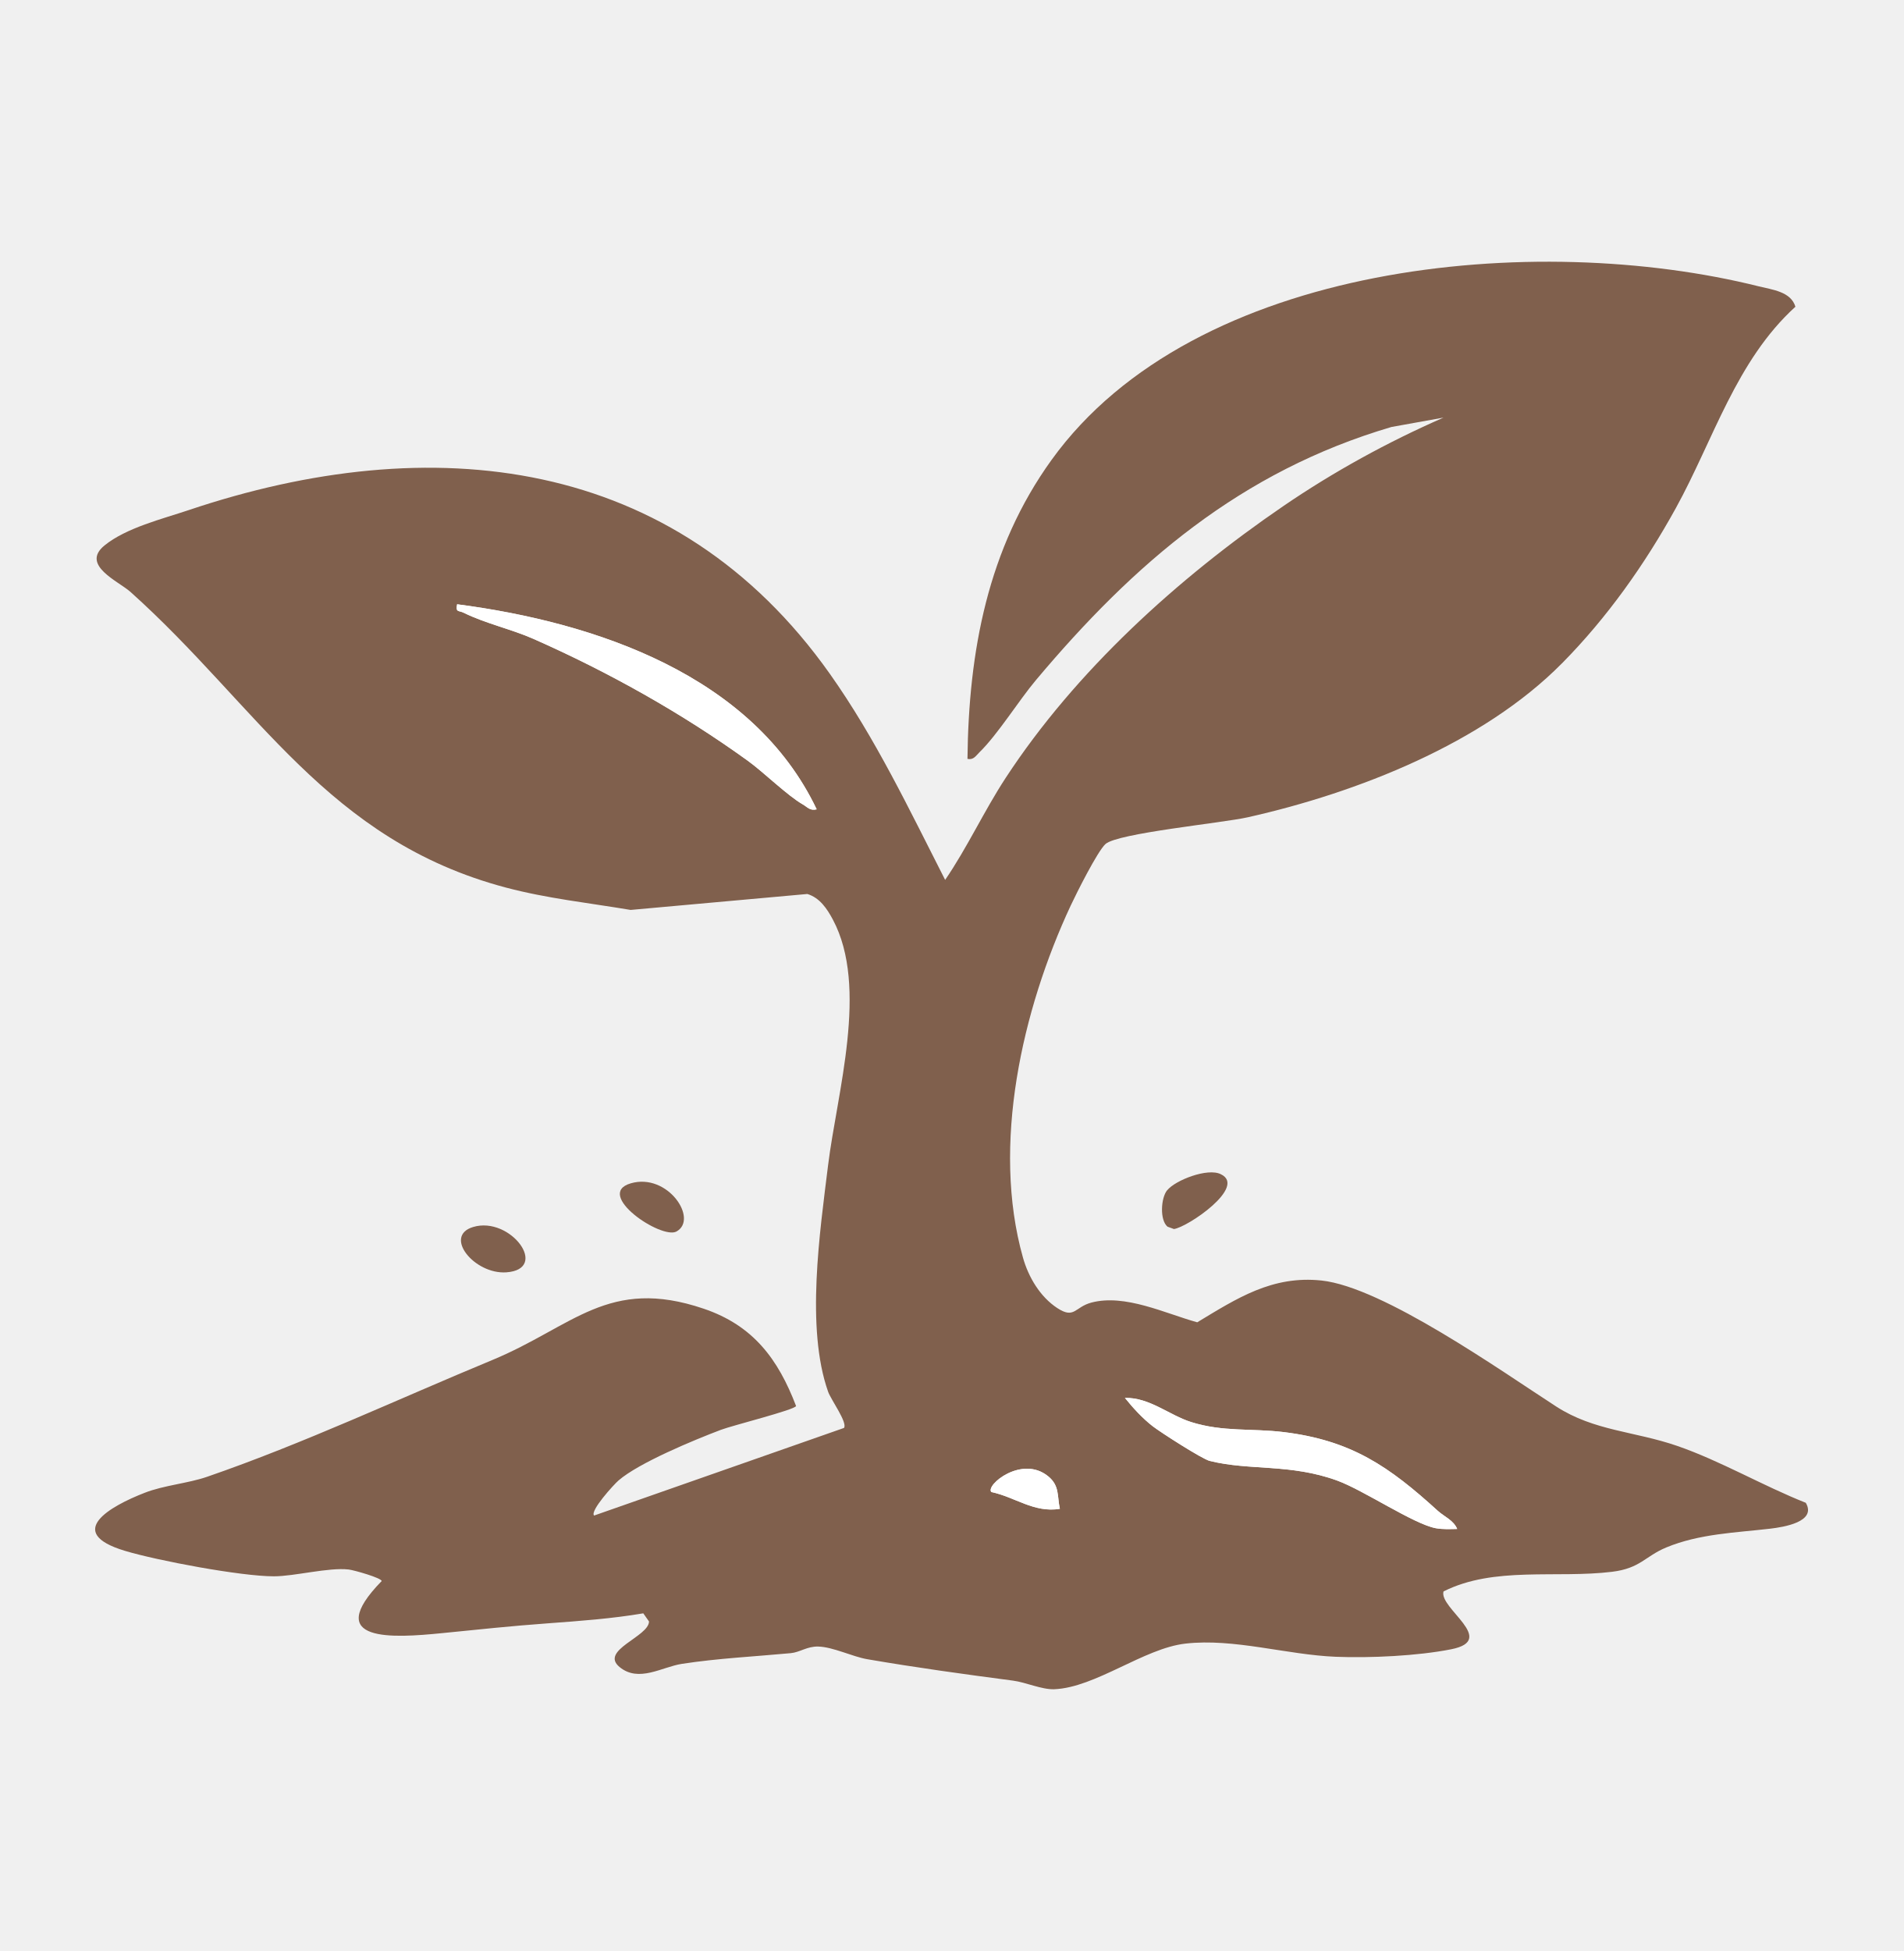
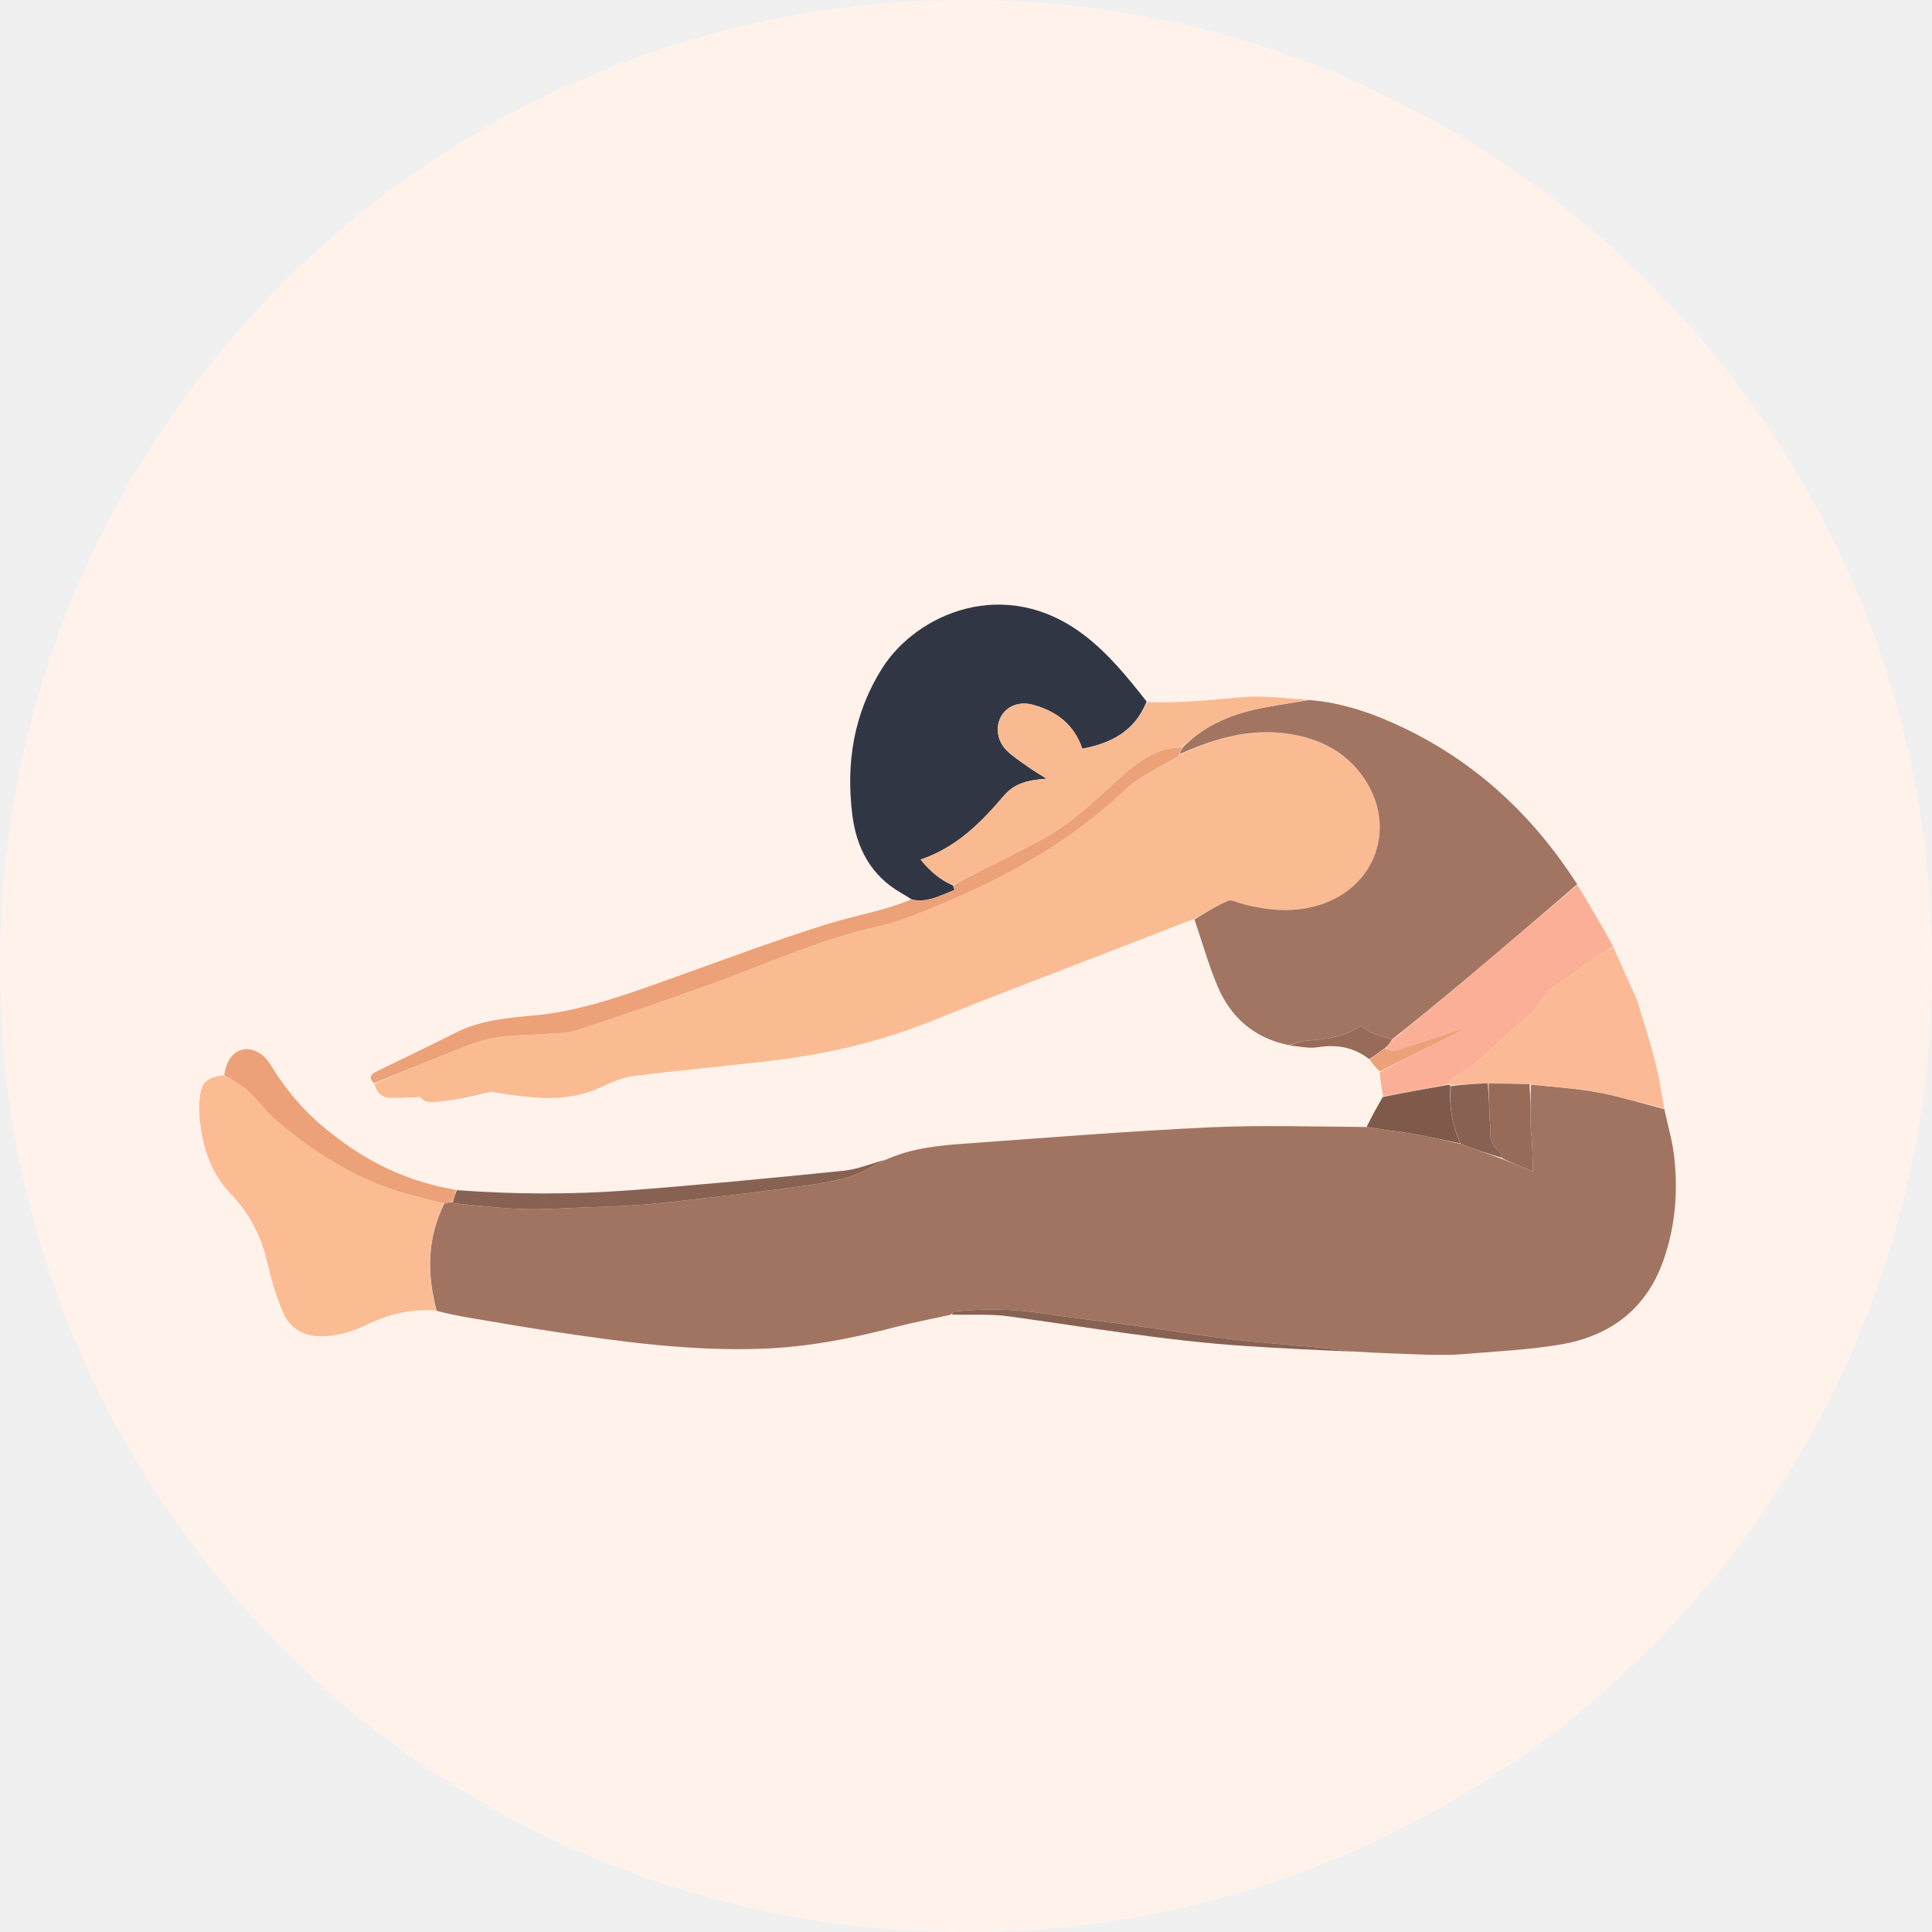
- <svg xmlns="http://www.w3.org/2000/svg" width="40" height="41" viewBox="0 0 40 41" fill="none">
-   <path d="M24.529 25.015C24.699 24.803 25.38 24.536 25.658 24.676C26.21 24.939 24.966 25.786 24.673 25.828L24.538 25.779C24.371 25.64 24.398 25.177 24.528 25.015H24.529Z" fill="#80604D" />
-   <path d="M9.944 25.785C10.728 25.55 11.559 26.673 10.641 26.738C9.971 26.784 9.31 25.975 9.944 25.785Z" fill="#80604D" />
-   <path d="M13.255 24.868C14.034 24.639 14.685 25.622 14.217 25.88C13.9 26.053 12.482 25.095 13.255 24.868Z" fill="#80604D" />
-   <path d="M32.827 13.94C31.167 15.621 28.529 16.658 26.225 17.175C25.682 17.297 23.49 17.508 23.234 17.737C23.066 17.888 22.621 18.777 22.502 19.032C21.481 21.22 20.834 24.068 21.499 26.427C21.614 26.837 21.859 27.252 22.221 27.489C22.583 27.726 22.587 27.467 22.936 27.374C23.645 27.186 24.487 27.601 25.162 27.788C25.995 27.285 26.737 26.8 27.774 26.91C29.067 27.048 31.544 28.806 32.707 29.558C33.504 30.073 34.352 30.076 35.248 30.385C36.153 30.697 37.057 31.227 37.952 31.581C38.187 31.983 37.482 32.092 37.204 32.125C36.477 32.21 35.713 32.231 35.016 32.521C34.571 32.707 34.476 32.958 33.88 33.031C32.717 33.174 31.398 32.909 30.338 33.444C30.238 33.798 31.484 34.464 30.5 34.659C29.797 34.799 28.794 34.846 28.075 34.817C27.048 34.776 25.933 34.424 24.915 34.54C24.04 34.639 23.023 35.465 22.156 35.499C21.893 35.508 21.561 35.354 21.295 35.319C20.279 35.185 19.248 35.044 18.227 34.868C17.916 34.815 17.509 34.61 17.196 34.602C16.962 34.596 16.812 34.723 16.618 34.741C15.859 34.812 15.087 34.849 14.329 34.966C13.911 35.031 13.424 35.365 13.021 35.032C12.595 34.68 13.637 34.396 13.64 34.075L13.52 33.904C12.86 34.016 12.183 34.065 11.516 34.114C10.754 34.169 10.051 34.244 9.282 34.321C8.273 34.421 6.754 34.527 8.021 33.226C8.021 33.161 7.44 32.996 7.329 32.983C6.908 32.934 6.192 33.126 5.755 33.126C5.063 33.126 3.306 32.796 2.623 32.59C1.342 32.203 2.317 31.652 3.038 31.372C3.445 31.212 3.949 31.174 4.351 31.035C6.376 30.337 8.377 29.396 10.346 28.581C12.044 27.878 12.785 26.823 14.789 27.502C15.832 27.855 16.354 28.563 16.731 29.547C16.708 29.627 15.394 29.955 15.15 30.048C14.585 30.262 13.422 30.743 12.997 31.114C12.903 31.195 12.393 31.753 12.486 31.849L17.738 30.008C17.818 29.897 17.461 29.411 17.404 29.246C16.932 27.909 17.23 25.898 17.404 24.485C17.59 22.972 18.262 20.746 17.504 19.325C17.383 19.098 17.23 18.867 16.968 18.787L13.254 19.122C12.373 18.974 11.495 18.881 10.632 18.652C6.873 17.656 5.423 14.84 2.743 12.44C2.491 12.214 1.688 11.877 2.196 11.463C2.652 11.091 3.418 10.904 3.959 10.722C9.071 9.002 14.193 9.573 17.44 14.159C18.4 15.515 19.113 17.018 19.864 18.491C20.333 17.805 20.681 17.043 21.135 16.349C22.602 14.105 24.752 12.151 26.975 10.633C28.029 9.913 29.165 9.289 30.338 8.776L29.244 8.973C26.07 9.908 23.832 11.841 21.774 14.29C21.406 14.728 20.971 15.433 20.585 15.809C20.509 15.883 20.462 15.975 20.333 15.948C20.358 13.695 20.755 11.53 22.101 9.664C25.107 5.495 32.288 4.849 36.962 6.017C37.251 6.089 37.639 6.128 37.734 6.446C36.489 7.577 36.012 9.241 35.223 10.674C34.571 11.857 33.781 12.975 32.827 13.941V13.94ZM17.165 17.008C15.826 14.197 12.53 13.079 9.607 12.698C9.573 12.876 9.64 12.823 9.746 12.877C10.2 13.101 10.751 13.222 11.207 13.424C12.781 14.118 14.333 14.987 15.72 15.989C16.053 16.23 16.548 16.719 16.872 16.904C16.969 16.959 17.022 17.044 17.166 17.007L17.165 17.008ZM30.221 31.752C29.197 30.82 28.407 30.27 26.978 30.095C26.307 30.013 25.702 30.095 25.033 29.884C24.573 29.739 24.159 29.364 23.643 29.377C23.811 29.587 24.011 29.805 24.225 29.971C24.393 30.102 25.268 30.663 25.424 30.701C26.267 30.911 27.115 30.755 28.101 31.113C28.66 31.316 29.709 32.028 30.175 32.115C30.325 32.142 30.475 32.134 30.626 32.131C30.55 31.948 30.354 31.872 30.221 31.752H30.221ZM22.033 31.027C21.48 30.569 20.705 31.212 20.835 31.355C21.331 31.458 21.729 31.797 22.275 31.708C22.216 31.438 22.273 31.225 22.033 31.027Z" fill="#80604D" />
-   <path d="M17.165 17.008C17.022 17.045 16.968 16.959 16.872 16.905C16.547 16.719 16.053 16.231 15.719 15.99C14.333 14.987 12.78 14.119 11.207 13.424C10.75 13.223 10.2 13.102 9.745 12.877C9.64 12.825 9.571 12.877 9.607 12.699C12.53 13.08 15.825 14.197 17.164 17.009L17.165 17.008Z" fill="white" />
-   <path d="M30.221 31.752C30.354 31.873 30.55 31.948 30.625 32.131C30.475 32.134 30.324 32.142 30.175 32.115C29.708 32.028 28.659 31.316 28.1 31.113C27.115 30.755 26.267 30.91 25.424 30.701C25.267 30.663 24.394 30.102 24.224 29.971C24.011 29.805 23.811 29.587 23.642 29.377C24.157 29.364 24.572 29.739 25.033 29.884C25.702 30.095 26.307 30.013 26.978 30.095C28.406 30.27 29.196 30.82 30.22 31.752H30.221Z" fill="white" />
-   <path d="M22.033 31.027C22.272 31.225 22.216 31.438 22.275 31.708C21.729 31.797 21.331 31.458 20.835 31.355C20.705 31.212 21.48 30.569 22.033 31.027Z" fill="white" />
+ <svg xmlns="http://www.w3.org/2000/svg" width="64" height="64" viewBox="0 0 64 64" fill="none">
+   <g clip-path="url(#clip0_896_10928)">
+     <rect width="64" height="64" rx="32" fill="#FFF2EB" />
+     <path d="M29.372 38.406C30.193 38.036 31.075 37.949 31.955 37.885C34.641 37.691 37.325 37.475 40.014 37.347C41.737 37.265 43.466 37.321 45.24 37.333C45.805 37.421 46.325 37.477 46.839 37.565C47.354 37.653 47.863 37.773 48.389 37.896C48.851 38.067 49.301 38.222 49.764 38.394C50.126 38.548 50.474 38.684 50.782 38.804C50.771 38.445 50.764 38.116 50.748 37.788C50.74 37.614 50.707 37.44 50.703 37.265C50.694 36.82 50.695 36.375 50.72 35.929C51.479 36.01 52.217 36.052 52.937 36.186C53.678 36.325 54.402 36.553 55.133 36.742C55.245 37.267 55.4 37.787 55.46 38.317C55.593 39.497 55.494 40.662 55.089 41.789C54.505 43.412 53.286 44.279 51.646 44.547C50.563 44.724 49.459 44.772 48.363 44.865C48.032 44.893 47.698 44.878 47.316 44.879C46.468 44.849 45.67 44.822 44.865 44.773C44.421 44.708 43.983 44.666 43.546 44.625C42.62 44.539 41.692 44.473 40.769 44.362C39.764 44.242 38.766 44.077 37.764 43.94C36.639 43.785 35.511 43.653 34.388 43.487C33.469 43.352 32.551 43.353 31.631 43.444C31.585 43.448 31.545 43.512 31.478 43.556C30.845 43.697 30.231 43.81 29.629 43.968C28.188 44.347 26.731 44.625 25.24 44.679C22.871 44.765 20.534 44.443 18.201 44.09C17.277 43.95 16.358 43.787 15.437 43.634C15.12 43.574 14.803 43.515 14.462 43.42C14.141 42.189 14.145 41.015 14.718 39.871C14.82 39.841 14.903 39.821 15.003 39.821C15.039 39.849 15.057 39.865 15.076 39.866C15.817 39.932 16.558 40.028 17.301 40.052C17.984 40.075 18.67 40.023 19.354 39.999C19.872 39.981 20.391 39.966 20.908 39.933C21.383 39.903 21.857 39.859 22.329 39.806C23.387 39.688 24.445 39.571 25.5 39.433C26.318 39.325 27.145 39.236 27.945 39.043C28.443 38.923 28.898 38.624 29.372 38.406Z" fill="#A17462" />
+     <path d="M14.699 39.882C14.145 41.015 14.142 42.189 14.44 43.41C13.632 43.353 12.88 43.528 12.149 43.881C11.673 44.111 11.168 44.269 10.62 44.265C10.044 44.261 9.611 43.997 9.392 43.507C9.15 42.962 8.985 42.375 8.849 41.792C8.648 40.926 8.252 40.182 7.64 39.543C7.008 38.884 6.732 38.064 6.628 37.18C6.592 36.876 6.584 36.557 6.633 36.257C6.702 35.828 6.916 35.67 7.406 35.622C7.702 35.784 7.975 35.915 8.188 36.111C8.529 36.424 8.802 36.813 9.153 37.113C10.459 38.227 11.89 39.127 13.571 39.575C13.948 39.675 14.323 39.779 14.699 39.882Z" fill="#FBBB93" />
+     <path d="M55.132 36.715C54.402 36.553 53.678 36.325 52.937 36.186C52.217 36.052 51.479 36.01 50.698 35.916C50.202 35.9 49.756 35.895 49.282 35.886C48.856 35.905 48.459 35.928 48.046 35.946C48.021 35.938 48.011 35.934 48.001 35.907C48.055 35.819 48.099 35.739 48.165 35.693C48.39 35.535 48.643 35.412 48.85 35.234C49.355 34.802 49.839 34.346 50.333 33.9C50.355 33.88 50.393 33.876 50.414 33.855C50.585 33.685 50.783 33.533 50.917 33.337C51.123 33.038 51.299 32.743 51.652 32.564C51.987 32.394 52.262 32.111 52.576 31.898C52.855 31.709 53.153 31.547 53.442 31.373C53.697 31.948 53.952 32.523 54.223 33.113C54.438 33.809 54.654 34.488 54.83 35.176C54.958 35.673 55.033 36.184 55.132 36.715Z" fill="#FBBA95" />
+     <path d="M14.718 39.872C14.323 39.779 13.947 39.675 13.571 39.575C11.89 39.127 10.459 38.227 9.153 37.113C8.802 36.813 8.529 36.424 8.188 36.111C7.974 35.915 7.702 35.784 7.429 35.622C7.517 34.889 8.03 34.553 8.583 34.877C8.76 34.981 8.903 35.172 9.014 35.353C9.558 36.24 10.241 36.997 11.088 37.63C12.283 38.565 13.602 39.167 15.109 39.416C15.081 39.564 15.034 39.683 14.986 39.801C14.903 39.821 14.82 39.841 14.718 39.872Z" fill="#ECA178" />
+     <path d="M14.566 36.495C14.347 36.494 14.114 36.568 13.934 36.354C13.906 36.321 13.803 36.349 13.735 36.351C13.468 36.358 13.202 36.375 12.936 36.371C12.641 36.366 12.479 36.182 12.399 35.9C13.237 35.542 14.059 35.197 14.889 34.872C15.359 34.688 15.832 34.475 16.323 34.387C16.92 34.279 17.539 34.295 18.147 34.247C18.466 34.223 18.8 34.23 19.098 34.131C20.574 33.644 22.047 33.142 23.51 32.616C25.361 31.951 27.149 31.116 29.088 30.688C29.899 30.509 30.679 30.159 31.45 29.832C33.594 28.924 35.581 27.771 37.286 26.149C37.769 25.69 38.429 25.416 39.021 25.051C39.048 25.032 39.059 25.017 39.064 24.999C39.062 24.999 39.062 25.002 39.085 24.999C40.241 24.457 41.411 24.118 42.687 24.308C43.734 24.465 44.611 24.916 45.205 25.808C46.259 27.393 45.588 29.342 43.788 29.952C42.901 30.253 42.009 30.172 41.121 29.932C40.973 29.892 40.791 29.794 40.678 29.843C40.292 30.012 39.93 30.234 39.559 30.436C39.3 30.537 39.041 30.64 38.781 30.74C36.728 31.534 34.674 32.325 32.622 33.12C31.703 33.477 30.798 33.874 29.865 34.189C28.497 34.651 27.085 34.955 25.65 35.126C24.107 35.31 22.558 35.449 21.016 35.641C20.657 35.685 20.297 35.83 19.967 35.988C19.198 36.356 18.395 36.425 17.566 36.343C17.144 36.302 16.724 36.24 16.258 36.168C15.665 36.265 15.116 36.38 14.566 36.495Z" fill="#FABB93" />
+     <path d="M39.568 30.457C39.93 30.234 40.292 30.012 40.678 29.843C40.791 29.794 40.973 29.892 41.121 29.932C42.009 30.172 42.901 30.253 43.788 29.952C45.588 29.342 46.259 27.393 45.205 25.808C44.611 24.916 43.734 24.465 42.687 24.308C41.411 24.118 40.241 24.457 39.085 24.979C39.102 24.89 39.143 24.819 39.201 24.738C39.954 23.979 40.881 23.626 41.886 23.437C42.38 23.344 42.879 23.271 43.376 23.189C44.492 23.279 45.528 23.645 46.526 24.126C48.934 25.285 50.805 27.047 52.248 29.294C51.069 30.308 49.911 31.298 48.745 32.279C47.881 33.006 47.007 33.722 46.115 34.433C45.886 34.36 45.675 34.309 45.476 34.228C45.357 34.181 45.257 34.088 45.087 33.974C44.619 34.318 43.988 34.429 43.332 34.468C43.115 34.481 42.903 34.568 42.689 34.621C41.551 34.387 40.765 33.706 40.326 32.655C40.03 31.949 39.824 31.206 39.568 30.457Z" fill="#A27563" />
+     <path d="M30.203 29.795C30.081 29.72 29.961 29.643 29.838 29.572C28.847 28.998 28.373 28.094 28.235 26.998C28.018 25.273 28.282 23.631 29.218 22.144C30.359 20.334 33.29 19.033 35.918 21.042C36.721 21.656 37.348 22.431 37.983 23.238C37.591 24.227 36.803 24.622 35.852 24.802C35.587 24.005 35.001 23.563 34.229 23.349C33.781 23.225 33.381 23.378 33.181 23.702C32.97 24.042 33.015 24.525 33.34 24.852C33.557 25.07 33.826 25.237 34.079 25.418C34.25 25.54 34.433 25.645 34.668 25.795C33.959 25.846 33.572 25.985 33.243 26.372C32.484 27.266 31.668 28.079 30.495 28.474C30.807 28.854 31.134 29.144 31.57 29.332C31.594 29.396 31.62 29.483 31.614 29.485C31.159 29.655 30.722 29.918 30.203 29.795Z" fill="#313645" />
+     <path d="M31.558 29.315C31.134 29.144 30.807 28.854 30.495 28.474C31.668 28.079 32.484 27.266 33.243 26.372C33.572 25.985 33.959 25.846 34.668 25.795C34.433 25.645 34.25 25.54 34.079 25.418C33.826 25.237 33.557 25.07 33.34 24.852C33.015 24.525 32.97 24.042 33.181 23.702C33.381 23.378 33.781 23.225 34.229 23.349C35.001 23.563 35.587 24.005 35.852 24.802C36.803 24.622 37.592 24.227 37.994 23.255C39.055 23.3 40.091 23.188 41.134 23.096C41.858 23.032 42.597 23.138 43.353 23.179C42.879 23.271 42.38 23.344 41.886 23.437C40.881 23.626 39.954 23.979 39.174 24.738C38.947 24.777 38.759 24.785 38.584 24.836C37.915 25.032 37.406 25.486 36.91 25.941C36.175 26.614 35.449 27.299 34.567 27.779C33.858 28.165 33.132 28.522 32.413 28.89C32.129 29.035 31.843 29.174 31.558 29.315Z" fill="#F9BA92" />
+     <path d="M46.138 34.443C47.007 33.722 47.881 33.006 48.745 32.279C49.911 31.298 51.069 30.308 52.253 29.316C52.662 29.983 53.049 30.656 53.439 31.351C53.153 31.547 52.855 31.709 52.576 31.898C52.261 32.111 51.987 32.394 51.652 32.564C51.298 32.743 51.123 33.038 50.917 33.337C50.783 33.533 50.585 33.685 50.414 33.855C50.393 33.876 50.355 33.88 50.333 33.9C49.839 34.346 49.355 34.802 48.85 35.234C48.643 35.412 48.39 35.535 48.165 35.693C48.098 35.739 48.055 35.819 47.974 35.913C47.236 36.068 46.525 36.194 45.814 36.32C45.773 36.064 45.732 35.808 45.706 35.517C46.621 35.033 47.52 34.584 48.419 34.134C48.325 34.108 48.254 34.136 48.181 34.16C47.516 34.381 46.852 34.608 46.182 34.816C46.107 34.839 45.998 34.755 45.913 34.703C45.994 34.604 46.066 34.524 46.138 34.443Z" fill="#FBAF97" />
+     <path d="M31.57 29.332C31.843 29.174 32.129 29.035 32.413 28.89C33.132 28.523 33.858 28.165 34.567 27.779C35.449 27.299 36.175 26.614 36.91 25.941C37.406 25.487 37.915 25.032 38.584 24.836C38.759 24.785 38.947 24.777 39.156 24.748C39.143 24.819 39.102 24.89 39.062 24.981C39.062 25.002 39.062 24.999 39.05 25.004C39.022 25.021 39.012 25.037 39.008 25.057C38.429 25.416 37.77 25.69 37.286 26.149C35.581 27.771 33.594 28.924 31.45 29.832C30.679 30.159 29.899 30.509 29.088 30.688C27.149 31.116 25.361 31.951 23.51 32.616C22.047 33.142 20.575 33.644 19.098 34.132C18.8 34.23 18.466 34.223 18.147 34.248C17.539 34.295 16.92 34.279 16.323 34.387C15.832 34.475 15.359 34.688 14.889 34.872C14.059 35.197 13.237 35.542 12.386 35.881C12.169 35.672 12.336 35.563 12.495 35.485C13.352 35.059 14.22 34.657 15.071 34.221C15.881 33.806 16.764 33.721 17.639 33.644C19.098 33.516 20.459 33.046 21.821 32.563C23.672 31.906 25.509 31.207 27.381 30.619C28.297 30.331 29.259 30.18 30.178 29.799C30.722 29.918 31.159 29.655 31.614 29.485C31.62 29.483 31.594 29.396 31.57 29.332Z" fill="#ECA178" />
+     <path d="M15.003 39.821C15.034 39.683 15.081 39.564 15.134 39.425C17.053 39.567 18.97 39.574 20.881 39.428C23.236 39.248 25.588 39.022 27.939 38.783C28.408 38.736 28.862 38.544 29.347 38.412C28.898 38.624 28.443 38.923 27.945 39.043C27.145 39.236 26.318 39.325 25.5 39.433C24.445 39.571 23.387 39.688 22.33 39.806C21.857 39.859 21.383 39.903 20.908 39.933C20.391 39.966 19.873 39.981 19.354 39.999C18.67 40.023 17.984 40.075 17.301 40.052C16.558 40.028 15.818 39.932 15.076 39.866C15.057 39.865 15.039 39.849 15.003 39.821Z" fill="#876253" />
+     <path d="M45.804 36.339C46.525 36.194 47.236 36.068 47.973 35.936C48.01 35.934 48.02 35.938 48.046 35.974C47.998 36.659 48.11 37.281 48.375 37.878C47.863 37.773 47.354 37.653 46.839 37.565C46.325 37.477 45.805 37.421 45.27 37.333C45.432 36.996 45.613 36.677 45.804 36.339Z" fill="#7F5A4B" />
+     <path d="M46.115 34.433C46.066 34.524 45.994 34.604 45.894 34.709C45.701 34.849 45.535 34.966 45.37 35.082C45.361 35.079 45.349 35.079 45.341 35.073C44.835 34.688 44.277 34.591 43.651 34.692C43.356 34.74 43.04 34.662 42.711 34.631C42.903 34.568 43.115 34.481 43.332 34.468C43.988 34.429 44.618 34.318 45.087 33.974C45.257 34.088 45.357 34.181 45.476 34.228C45.675 34.309 45.886 34.36 46.115 34.433Z" fill="#986B59" />
+     <path d="M45.375 35.102C45.535 34.966 45.701 34.849 45.885 34.727C45.998 34.755 46.106 34.839 46.182 34.816C46.852 34.608 47.516 34.381 48.181 34.16C48.254 34.136 48.325 34.108 48.419 34.134C47.52 34.584 46.621 35.033 45.702 35.493C45.581 35.376 45.48 35.249 45.375 35.102Z" fill="#ECA178" />
+     <path d="M14.584 36.507C15.116 36.38 15.665 36.265 16.23 36.166C15.698 36.295 15.149 36.407 14.584 36.507Z" fill="#ECA178" />
+     <path d="M49.31 35.891C49.756 35.895 50.202 35.9 50.669 35.917C50.695 36.375 50.694 36.82 50.703 37.265C50.707 37.44 50.74 37.614 50.748 37.788C50.764 38.117 50.771 38.445 50.782 38.804C50.474 38.684 50.126 38.548 49.763 38.371C49.729 38.273 49.726 38.192 49.686 38.164C49.384 37.952 49.342 37.652 49.373 37.319C49.378 37.26 49.351 37.198 49.349 37.137C49.334 36.721 49.323 36.306 49.31 35.891Z" fill="#986B59" />
+     <path d="M44.865 44.773C43.675 44.728 42.478 44.667 41.282 44.59C38.642 44.419 36.038 43.968 33.422 43.606C32.81 43.521 32.179 43.566 31.53 43.549C31.545 43.512 31.585 43.448 31.631 43.444C32.551 43.353 33.469 43.352 34.388 43.487C35.511 43.653 36.639 43.785 37.764 43.94C38.766 44.077 39.764 44.242 40.769 44.362C41.692 44.473 42.62 44.539 43.546 44.625C43.983 44.666 44.421 44.708 44.865 44.773Z" fill="#876253" />
+     <path d="M49.282 35.886C49.323 36.306 49.334 36.721 49.349 37.137C49.351 37.198 49.378 37.26 49.373 37.319C49.342 37.652 49.384 37.952 49.686 38.164C49.726 38.192 49.729 38.273 49.75 38.353C49.301 38.222 48.852 38.067 48.389 37.896C48.11 37.281 47.998 36.659 48.062 35.978C48.459 35.928 48.856 35.905 49.282 35.886Z" fill="#876253" />
+     <path d="M39.021 25.051C39.012 25.037 39.022 25.021 39.052 25.004C39.059 25.017 39.048 25.032 39.021 25.051Z" fill="#A27563" />
+   </g>
+   <defs>
+     <clipPath id="clip0_896_10928">
+       <rect width="64" height="64" rx="32" fill="white" />
+     </clipPath>
+   </defs>
</svg>
